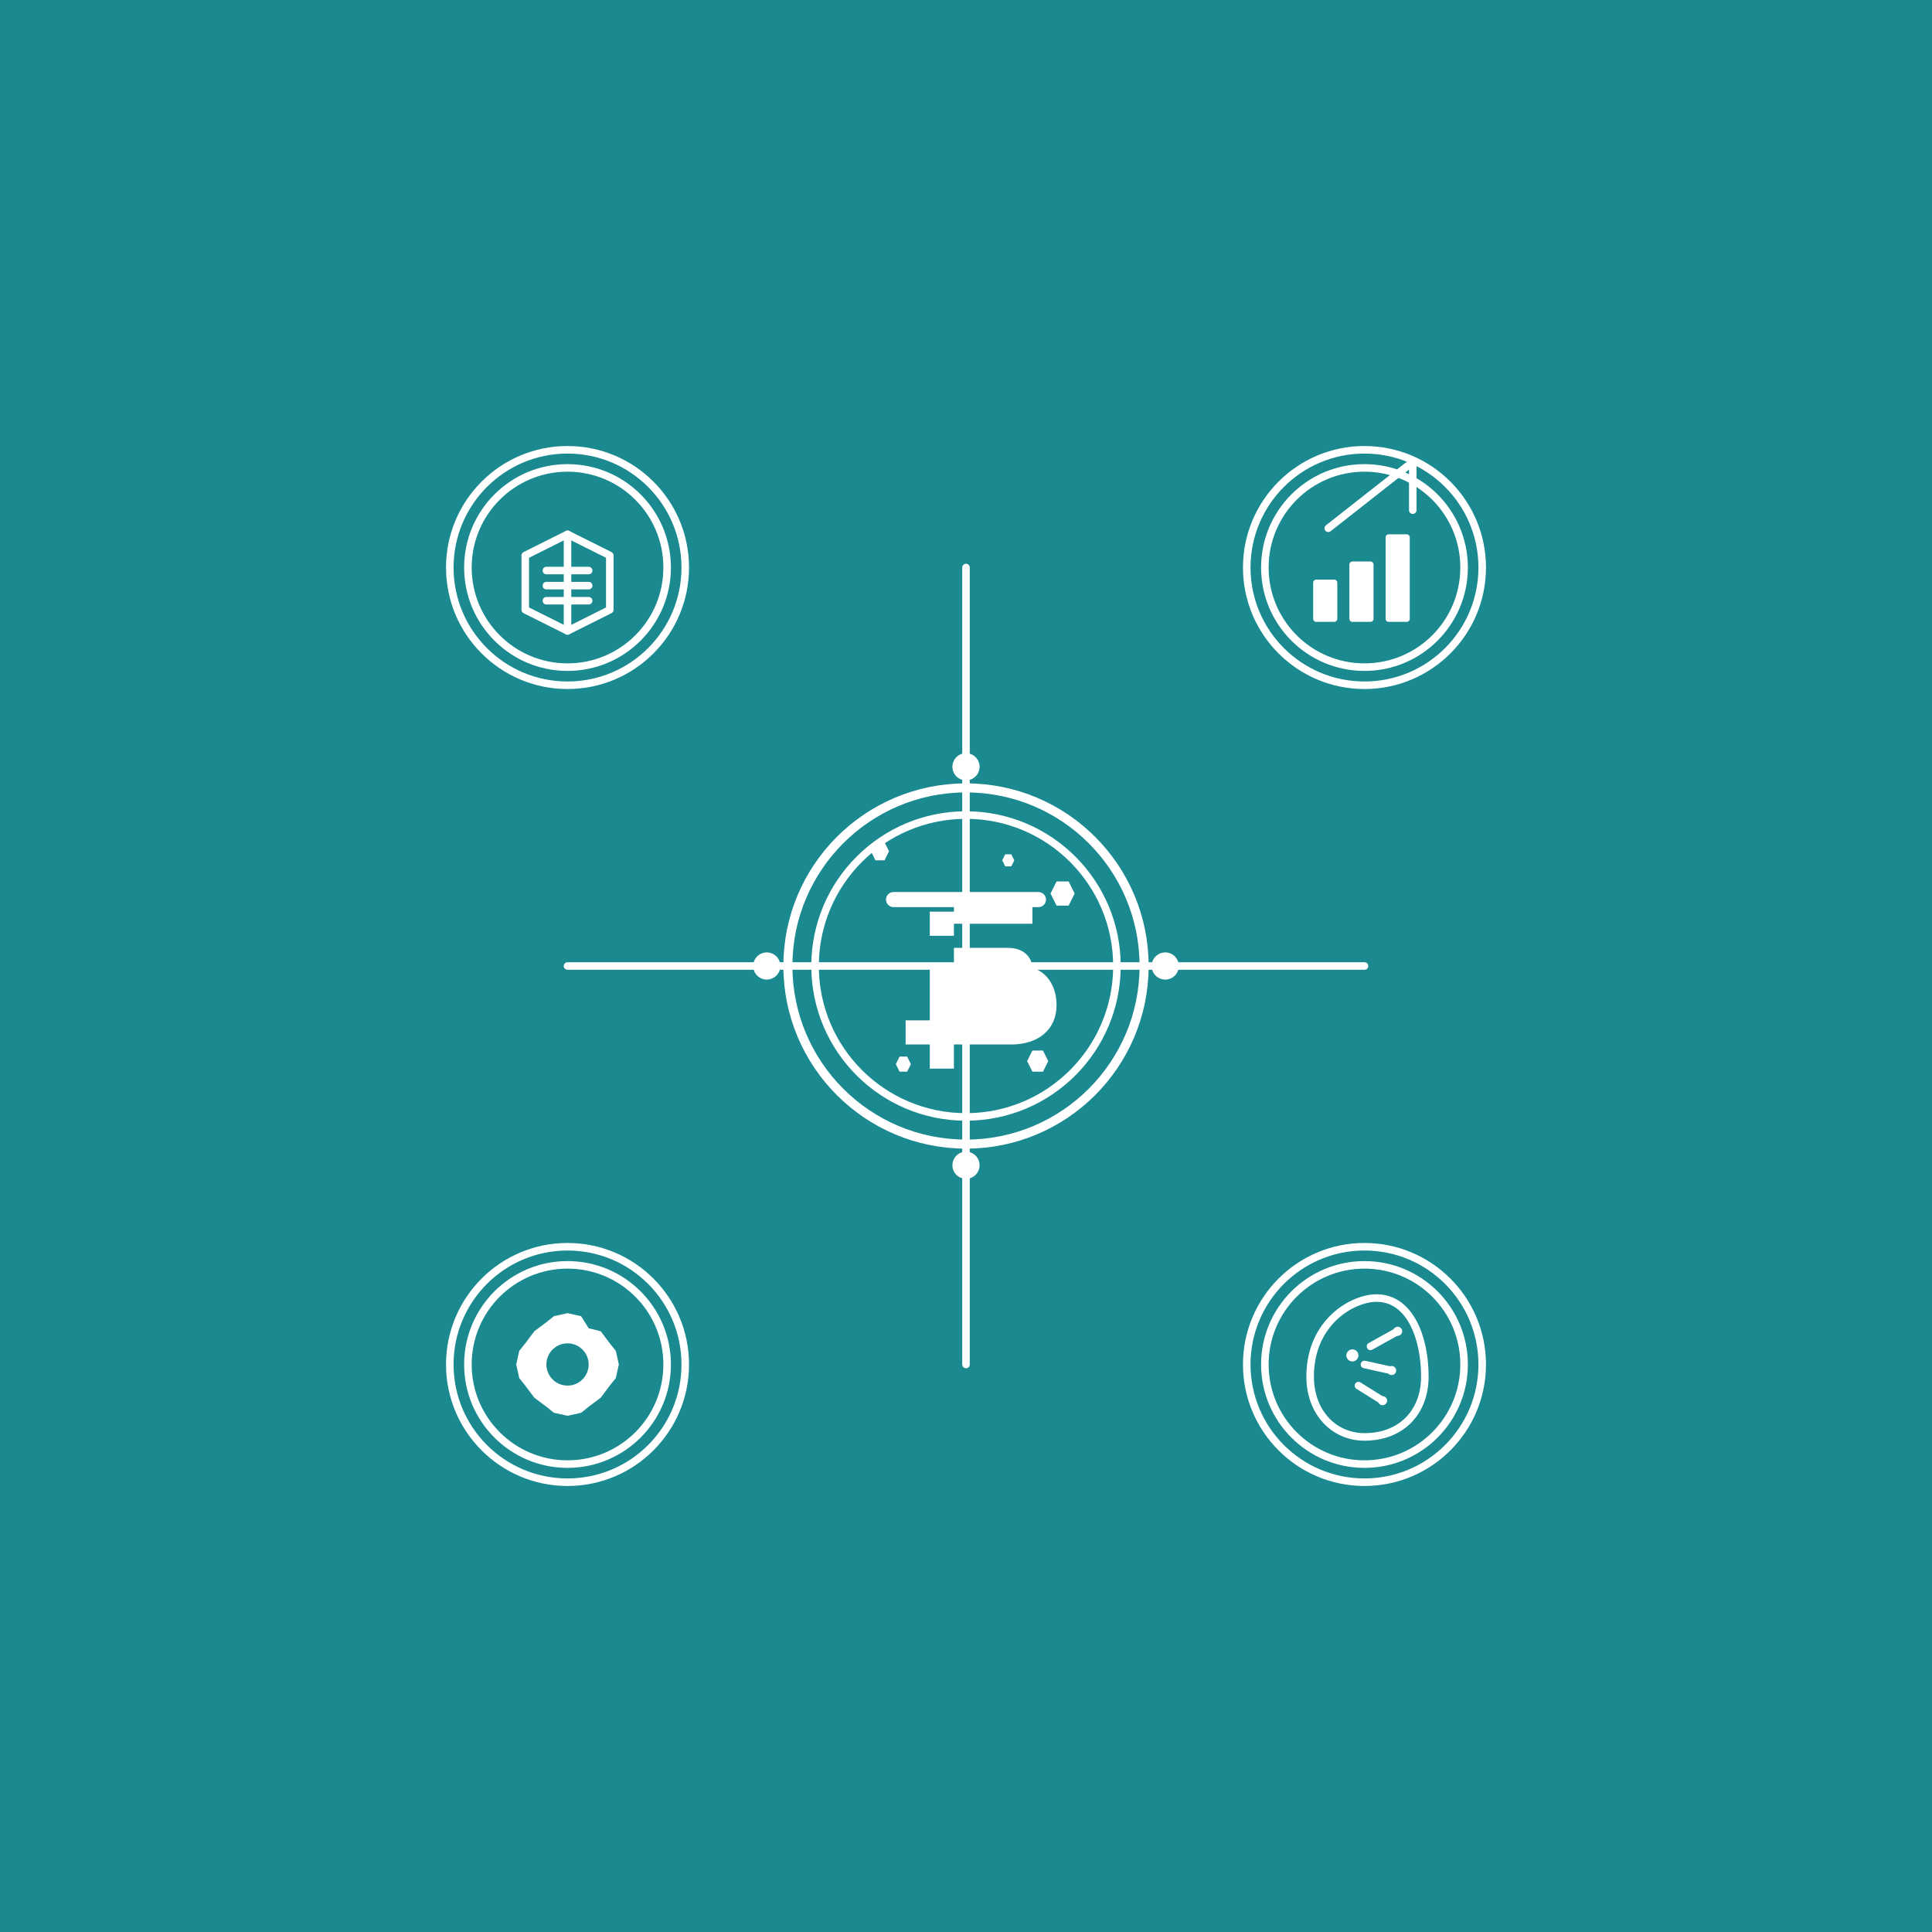
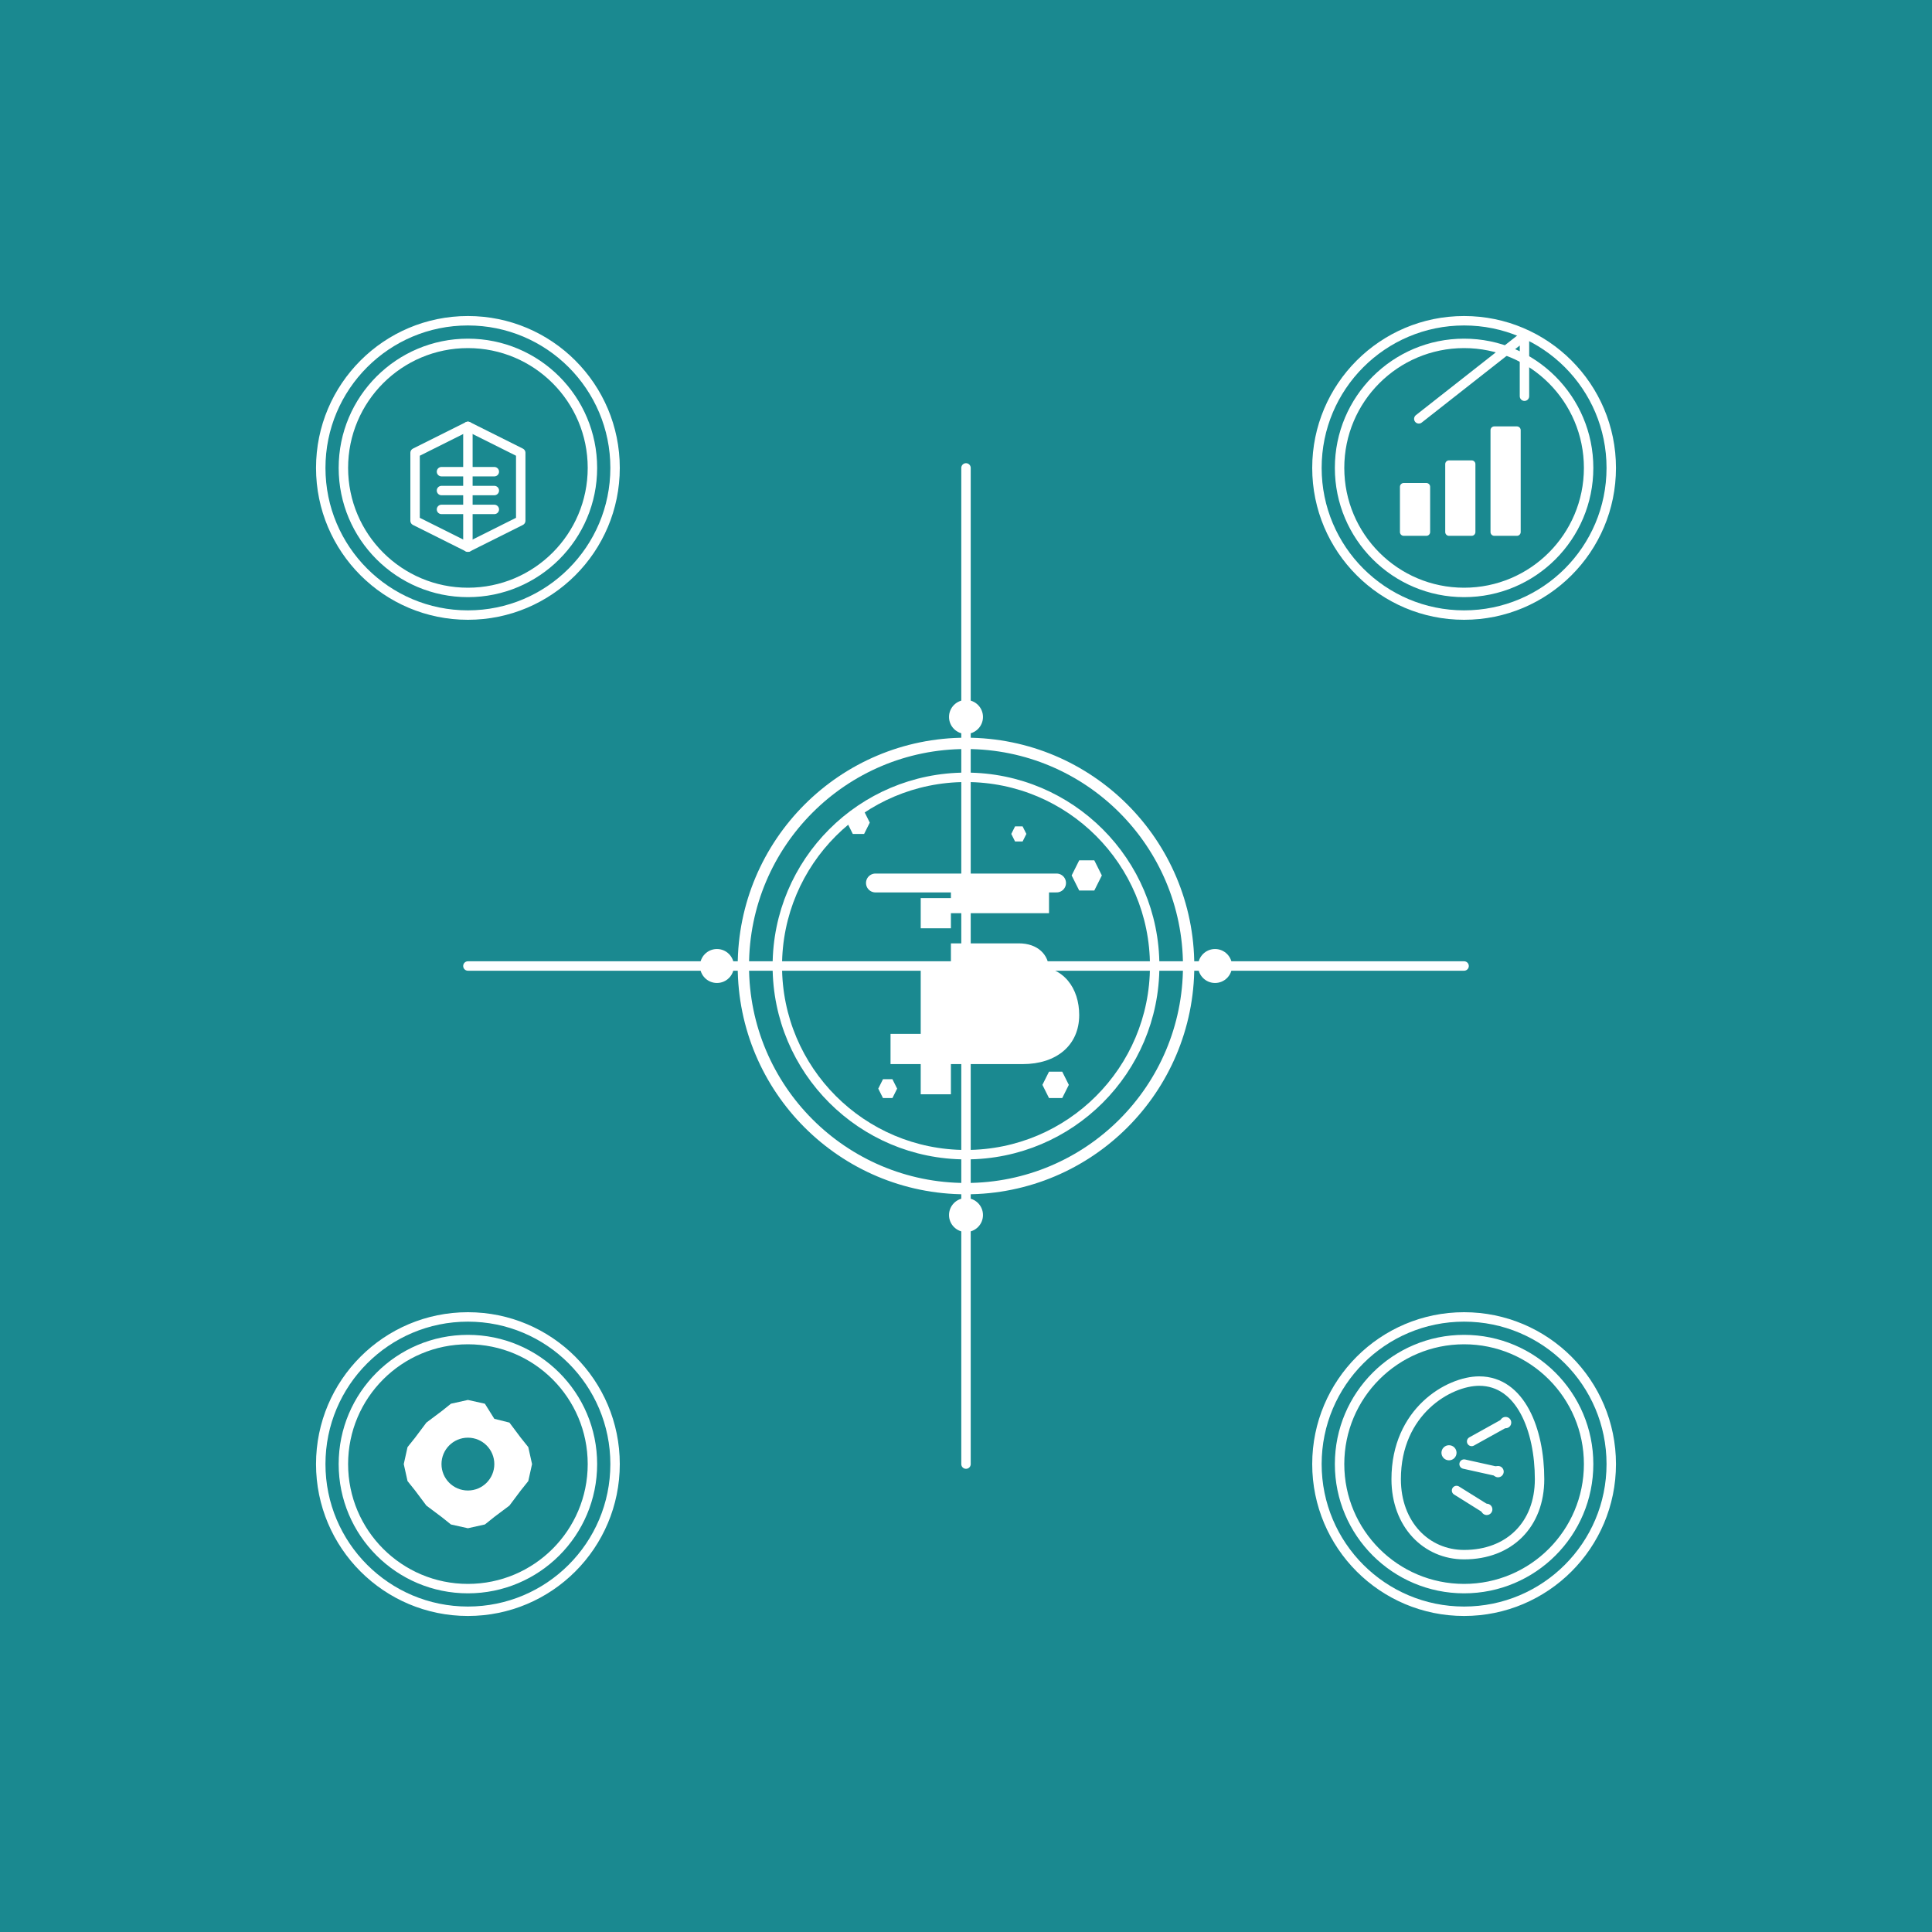
<svg xmlns="http://www.w3.org/2000/svg" viewBox="0 0 1024 1024" role="img" aria-label="Money Matters app icon (light)">
  <defs>
    <style>
      .fg { fill: #ffffff; }
      .stroke { fill: none; stroke: #ffffff; stroke-linecap: round; stroke-linejoin: round; }
    </style>
  </defs>
  <rect width="1024" height="1024" fill="#1a8990" />
-   <g transform="translate(512 512) scale(0.80) translate(-512 -512)">
-     <g stroke="#ffffff" fill="none" stroke-linecap="round" stroke-linejoin="round">
-       <line x1="512" y1="512" x2="512" y2="248" stroke-width="5" />
-       <line x1="512" y1="512" x2="512" y2="776" stroke-width="5" />
-       <line x1="512" y1="512" x2="248" y2="512" stroke-width="5" />
-       <line x1="512" y1="512" x2="776" y2="512" stroke-width="5" />
-       <circle cx="512" cy="380" r="9" class="fg" stroke="none" />
-       <circle cx="512" cy="644" r="9" class="fg" stroke="none" />
-       <circle cx="380" cy="512" r="9" class="fg" stroke="none" />
-       <circle cx="644" cy="512" r="9" class="fg" stroke="none" />
-       <g stroke-width="5">
-         <circle cx="248" cy="248" r="78" />
-         <circle cx="248" cy="248" r="66" />
-         <circle cx="776" cy="248" r="78" />
-         <circle cx="776" cy="248" r="66" />
-         <circle cx="248" cy="776" r="78" />
-         <circle cx="248" cy="776" r="66" />
-         <circle cx="776" cy="776" r="78" />
-         <circle cx="776" cy="776" r="66" />
-       </g>
-       <circle cx="512" cy="512" r="118" stroke-width="6" />
-       <circle cx="512" cy="512" r="100" stroke-width="5" />
+   <g stroke="#ffffff" fill="none" stroke-linecap="round" stroke-linejoin="round">
+     <line x1="512" y1="512" x2="512" y2="248" stroke-width="5" />
+     <line x1="512" y1="512" x2="512" y2="776" stroke-width="5" />
+     <line x1="512" y1="512" x2="248" y2="512" stroke-width="5" />
+     <line x1="512" y1="512" x2="776" y2="512" stroke-width="5" />
+     <circle cx="512" cy="380" r="9" class="fg" stroke="none" />
+     <circle cx="512" cy="644" r="9" class="fg" stroke="none" />
+     <circle cx="380" cy="512" r="9" class="fg" stroke="none" />
+     <circle cx="644" cy="512" r="9" class="fg" stroke="none" />
+     <g stroke-width="5">
+       <circle cx="248" cy="248" r="78" />
+       <circle cx="248" cy="248" r="66" />
+       <circle cx="776" cy="248" r="78" />
+       <circle cx="776" cy="248" r="66" />
+       <circle cx="248" cy="776" r="78" />
+       <circle cx="248" cy="776" r="66" />
+       <circle cx="776" cy="776" r="78" />
+       <circle cx="776" cy="776" r="66" />
    </g>
-     <g class="stroke" stroke-width="5" transform="translate(248 248)">
-       <path d="M-28 -8 L0 -22 L28 -8 V28 L0 42 L-28 28 Z" />
-       <line x1="0" y1="-22" x2="0" y2="42" />
-       <line x1="-14" y1="2" x2="14" y2="2" />
-       <line x1="-14" y1="12" x2="14" y2="12" />
-       <line x1="-14" y1="22" x2="14" y2="22" />
-     </g>
-     <g class="fg" stroke="none" transform="translate(776 248)">
-       <rect x="-34" y="8" width="16" height="28" rx="2" />
-       <rect x="-10" y="-4" width="16" height="40" rx="2" />
-       <rect x="14" y="-22" width="16" height="58" rx="2" />
-     </g>
-     <path class="stroke" stroke-width="5" d="M752 222 L808 178 L808 210" transform="translate(0 0)" />
-     <g class="fg" stroke="none" transform="translate(248 776)">
-       <path d="M0-34 L9-32 L14-24 L22-22 L28-14 L32-9 L34 0 L32 9 L28 14 L22 22 L14 28 L9 32 L0 34 L-9 32 L-14 28 L-22 22 L-28 14 L-32 9 L-34 0 L-32-9 L-28-14 L-22-22 L-14-28 L-9-32 Z" />
-       <circle cx="0" cy="0" r="14" fill="#1a8990" />
-     </g>
-     <g class="stroke" stroke-width="5" transform="translate(776 776)">
-       <path d="M-36 8 C-36 -28 -8 -44 8 -44 C30 -44 40 -18 40 8 C40 32 24 48 0 48 C-20 48 -36 32 -36 8 Z" />
-       <circle cx="-8" cy="-6" r="4" class="fg" stroke="none" />
-       <line x1="4" y1="-12" x2="22" y2="-22" />
-       <circle cx="22" cy="-22" r="3" class="fg" stroke="none" />
-       <line x1="0" y1="0" x2="18" y2="4" />
-       <circle cx="18" cy="4" r="3" class="fg" stroke="none" />
-       <line x1="-4" y1="14" x2="12" y2="24" />
-       <circle cx="12" cy="24" r="3" class="fg" stroke="none" />
-     </g>
-     <g class="fg" stroke="none" transform="translate(512 520)">
-       <path d="M-8 -52 H44 V-36 H-8 V-8 H36 C52 -8 60 4 60 18 C60 34 48 44 30 44 H-8 V60 H-24 V44 H-40 V28 H-24 V-8 H-8 V-28 H-24 V-44 H-8 Z M-8 -20 H28 C38 -20 44 -14 44 -6 C44 2 38 8 28 8 H-8 V-20 Z" />
-       <line x1="-48" y1="-52" x2="48" y2="-52" stroke="#ffffff" stroke-width="10" stroke-linecap="round" />
-     </g>
-     <g class="fg" stroke="none">
-       <path d="M452 430 l6 0 l3 6 l-3 6 l-6 0 l-3-6 z" />
-       <path d="M572 456 l8 0 l4 8 l-4 8 l-8 0 l-4-8 z" />
-       <path d="M468 572 l5 0 l2.5 5 l-2.5 5 l-5 0 l-2.5-5 z" />
-       <path d="M556 568 l7 0 l3.5 7 l-3.5 7 l-7 0 l-3.5-7 z" />
-       <path d="M538 438 l4 0 l2 4 l-2 4 l-4 0 l-2-4 z" />
-     </g>
+     <circle cx="512" cy="512" r="118" stroke-width="6" />
+     <circle cx="512" cy="512" r="100" stroke-width="5" />
+   </g>
+   <g class="stroke" stroke-width="5" transform="translate(248 248)">
+     <path d="M-28 -8 L0 -22 L28 -8 V28 L0 42 L-28 28 Z" />
+     <line x1="0" y1="-22" x2="0" y2="42" />
+     <line x1="-14" y1="2" x2="14" y2="2" />
+     <line x1="-14" y1="12" x2="14" y2="12" />
+     <line x1="-14" y1="22" x2="14" y2="22" />
+   </g>
+   <g class="fg" stroke="none" transform="translate(776 248)">
+     <rect x="-34" y="8" width="16" height="28" rx="2" />
+     <rect x="-10" y="-4" width="16" height="40" rx="2" />
+     <rect x="14" y="-22" width="16" height="58" rx="2" />
+   </g>
+   <path class="stroke" stroke-width="5" d="M752 222 L808 178 L808 210" transform="translate(0 0)" />
+   <g class="fg" stroke="none" transform="translate(248 776)">
+     <path d="M0-34 L9-32 L14-24 L22-22 L28-14 L32-9 L34 0 L32 9 L28 14 L22 22 L14 28 L9 32 L0 34 L-9 32 L-14 28 L-22 22 L-28 14 L-32 9 L-34 0 L-32-9 L-28-14 L-22-22 L-14-28 L-9-32 Z" />
+     <circle cx="0" cy="0" r="14" fill="#1a8990" />
+   </g>
+   <g class="stroke" stroke-width="5" transform="translate(776 776)">
+     <path d="M-36 8 C-36 -28 -8 -44 8 -44 C30 -44 40 -18 40 8 C40 32 24 48 0 48 C-20 48 -36 32 -36 8 Z" />
+     <circle cx="-8" cy="-6" r="4" class="fg" stroke="none" />
+     <line x1="4" y1="-12" x2="22" y2="-22" />
+     <circle cx="22" cy="-22" r="3" class="fg" stroke="none" />
+     <line x1="0" y1="0" x2="18" y2="4" />
+     <circle cx="18" cy="4" r="3" class="fg" stroke="none" />
+     <line x1="-4" y1="14" x2="12" y2="24" />
+     <circle cx="12" cy="24" r="3" class="fg" stroke="none" />
+   </g>
+   <g class="fg" stroke="none" transform="translate(512 520)">
+     <path d="M-8 -52 H44 V-36 H-8 V-8 H36 C52 -8 60 4 60 18 C60 34 48 44 30 44 H-8 V60 H-24 V44 H-40 V28 H-24 V-8 H-8 V-28 H-24 V-44 H-8 Z M-8 -20 H28 C38 -20 44 -14 44 -6 C44 2 38 8 28 8 H-8 V-20 Z" />
+     <line x1="-48" y1="-52" x2="48" y2="-52" stroke="#ffffff" stroke-width="10" stroke-linecap="round" />
+   </g>
+   <g class="fg" stroke="none">
+     <path d="M452 430 l6 0 l3 6 l-3 6 l-6 0 l-3-6 z" />
+     <path d="M572 456 l8 0 l4 8 l-4 8 l-8 0 l-4-8 z" />
+     <path d="M468 572 l5 0 l2.5 5 l-2.5 5 l-5 0 l-2.5-5 z" />
+     <path d="M556 568 l7 0 l3.5 7 l-3.5 7 l-7 0 l-3.5-7 z" />
+     <path d="M538 438 l4 0 l2 4 l-2 4 l-4 0 l-2-4 z" />
  </g>
</svg>
